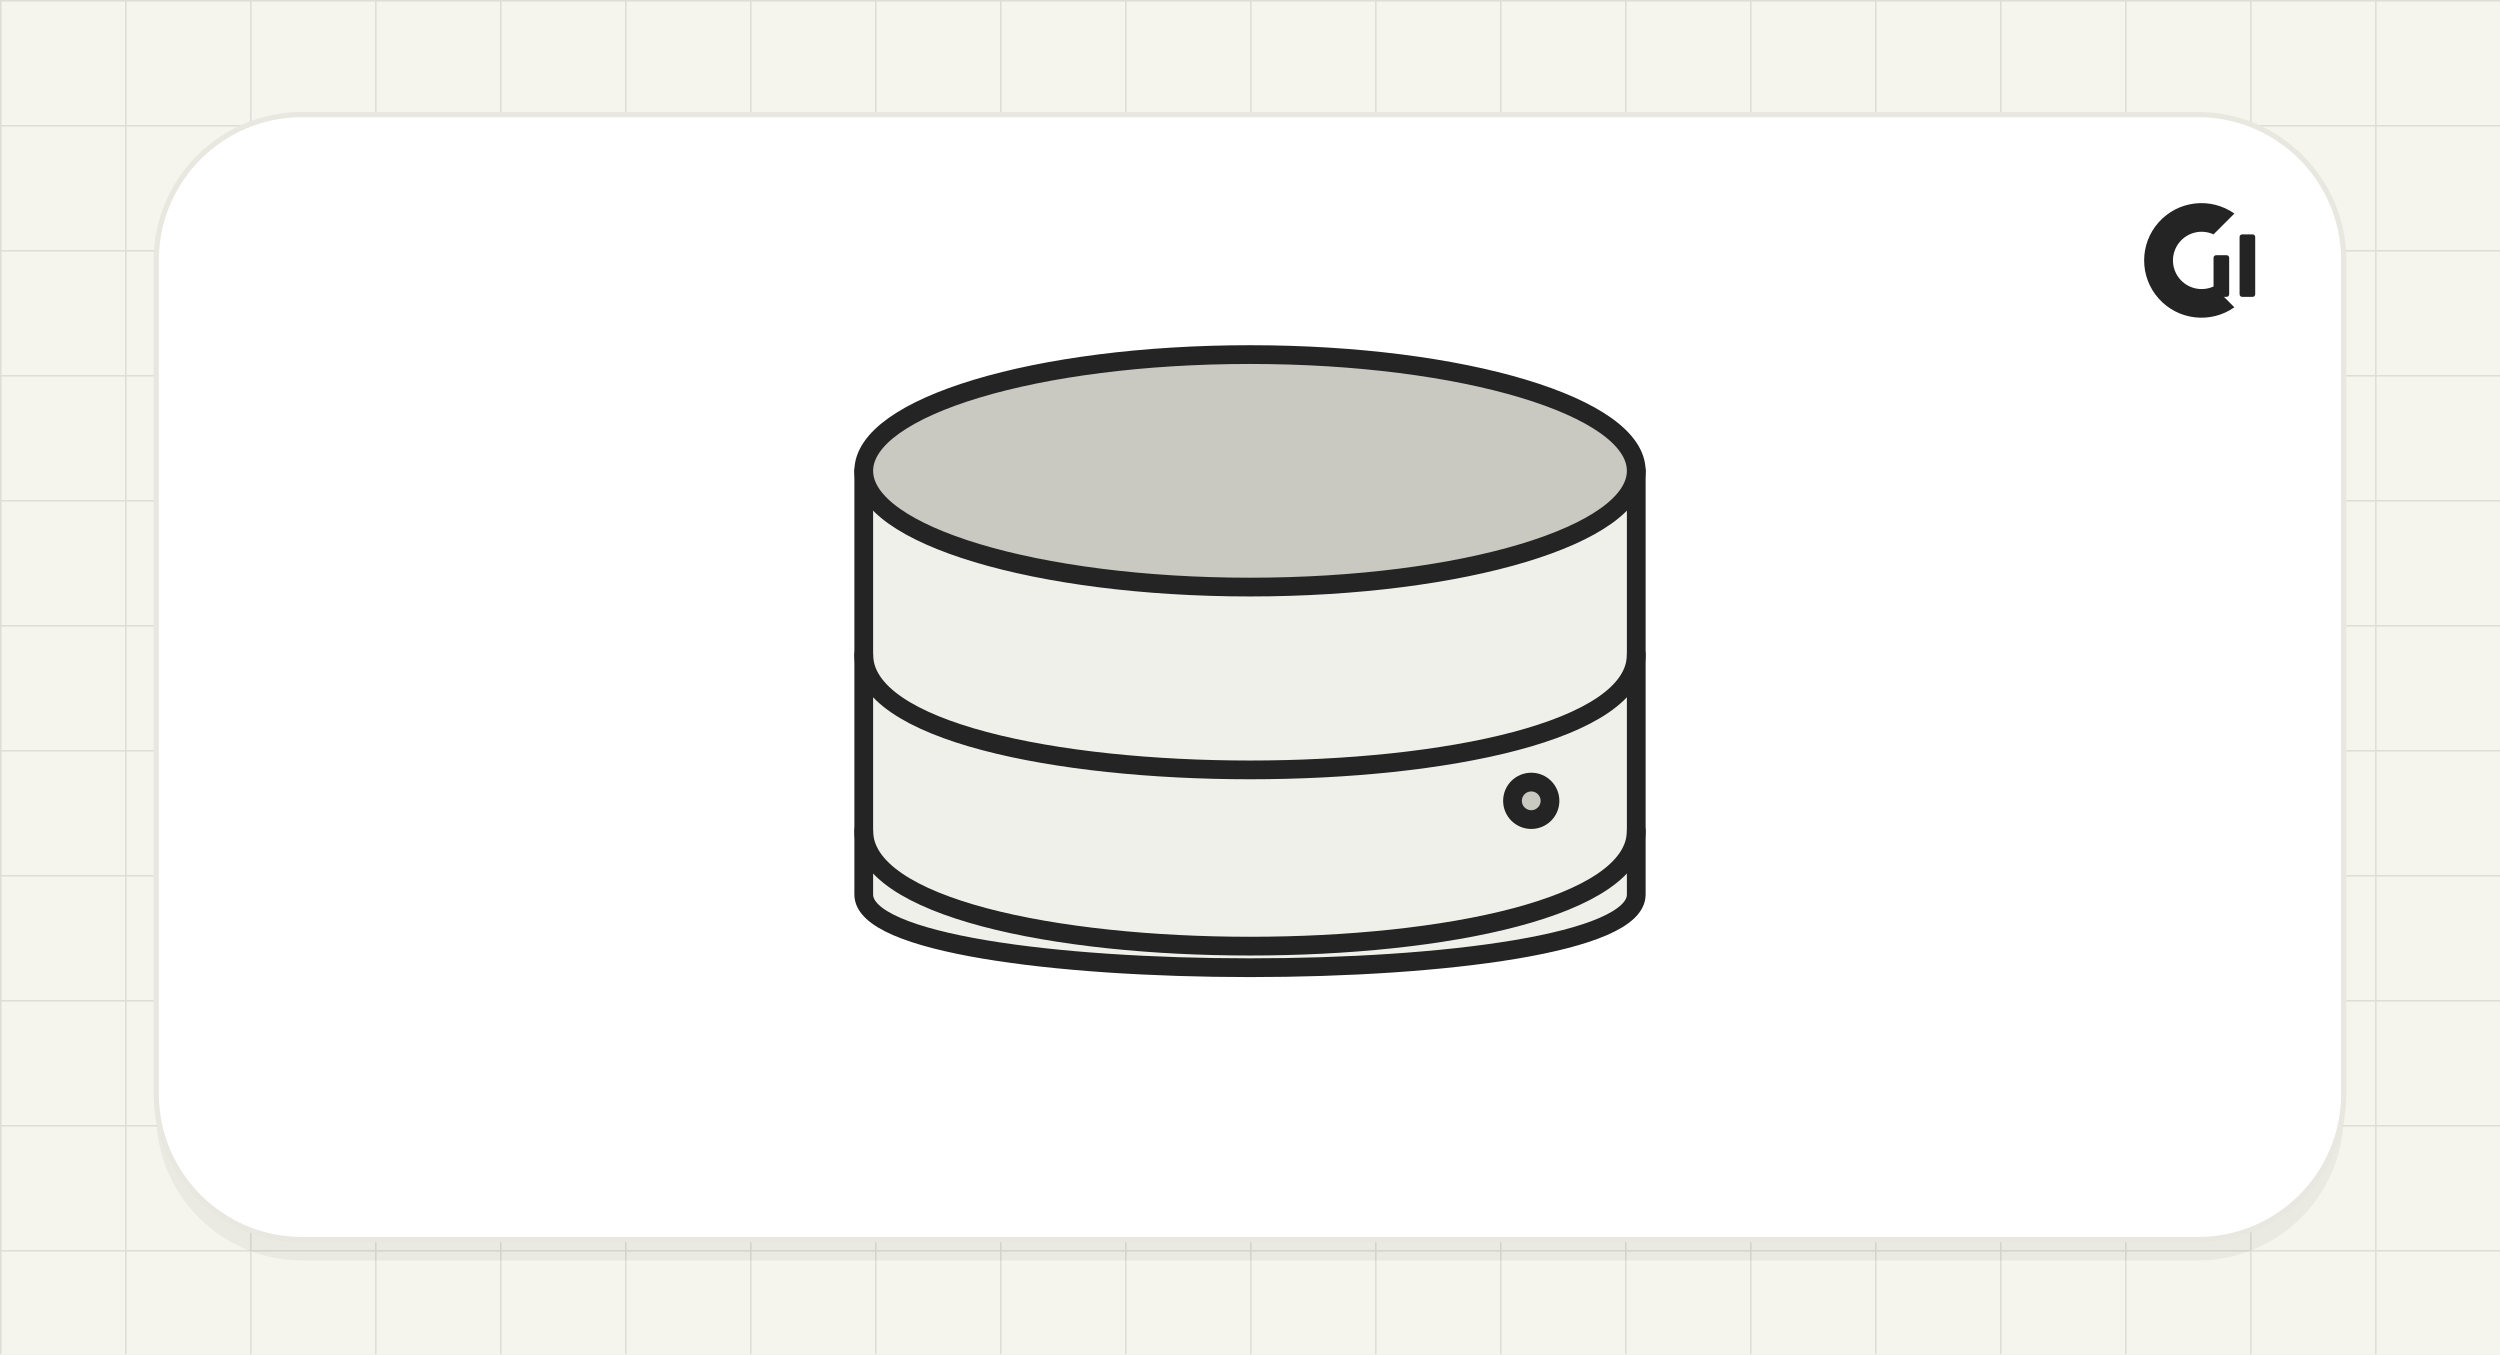
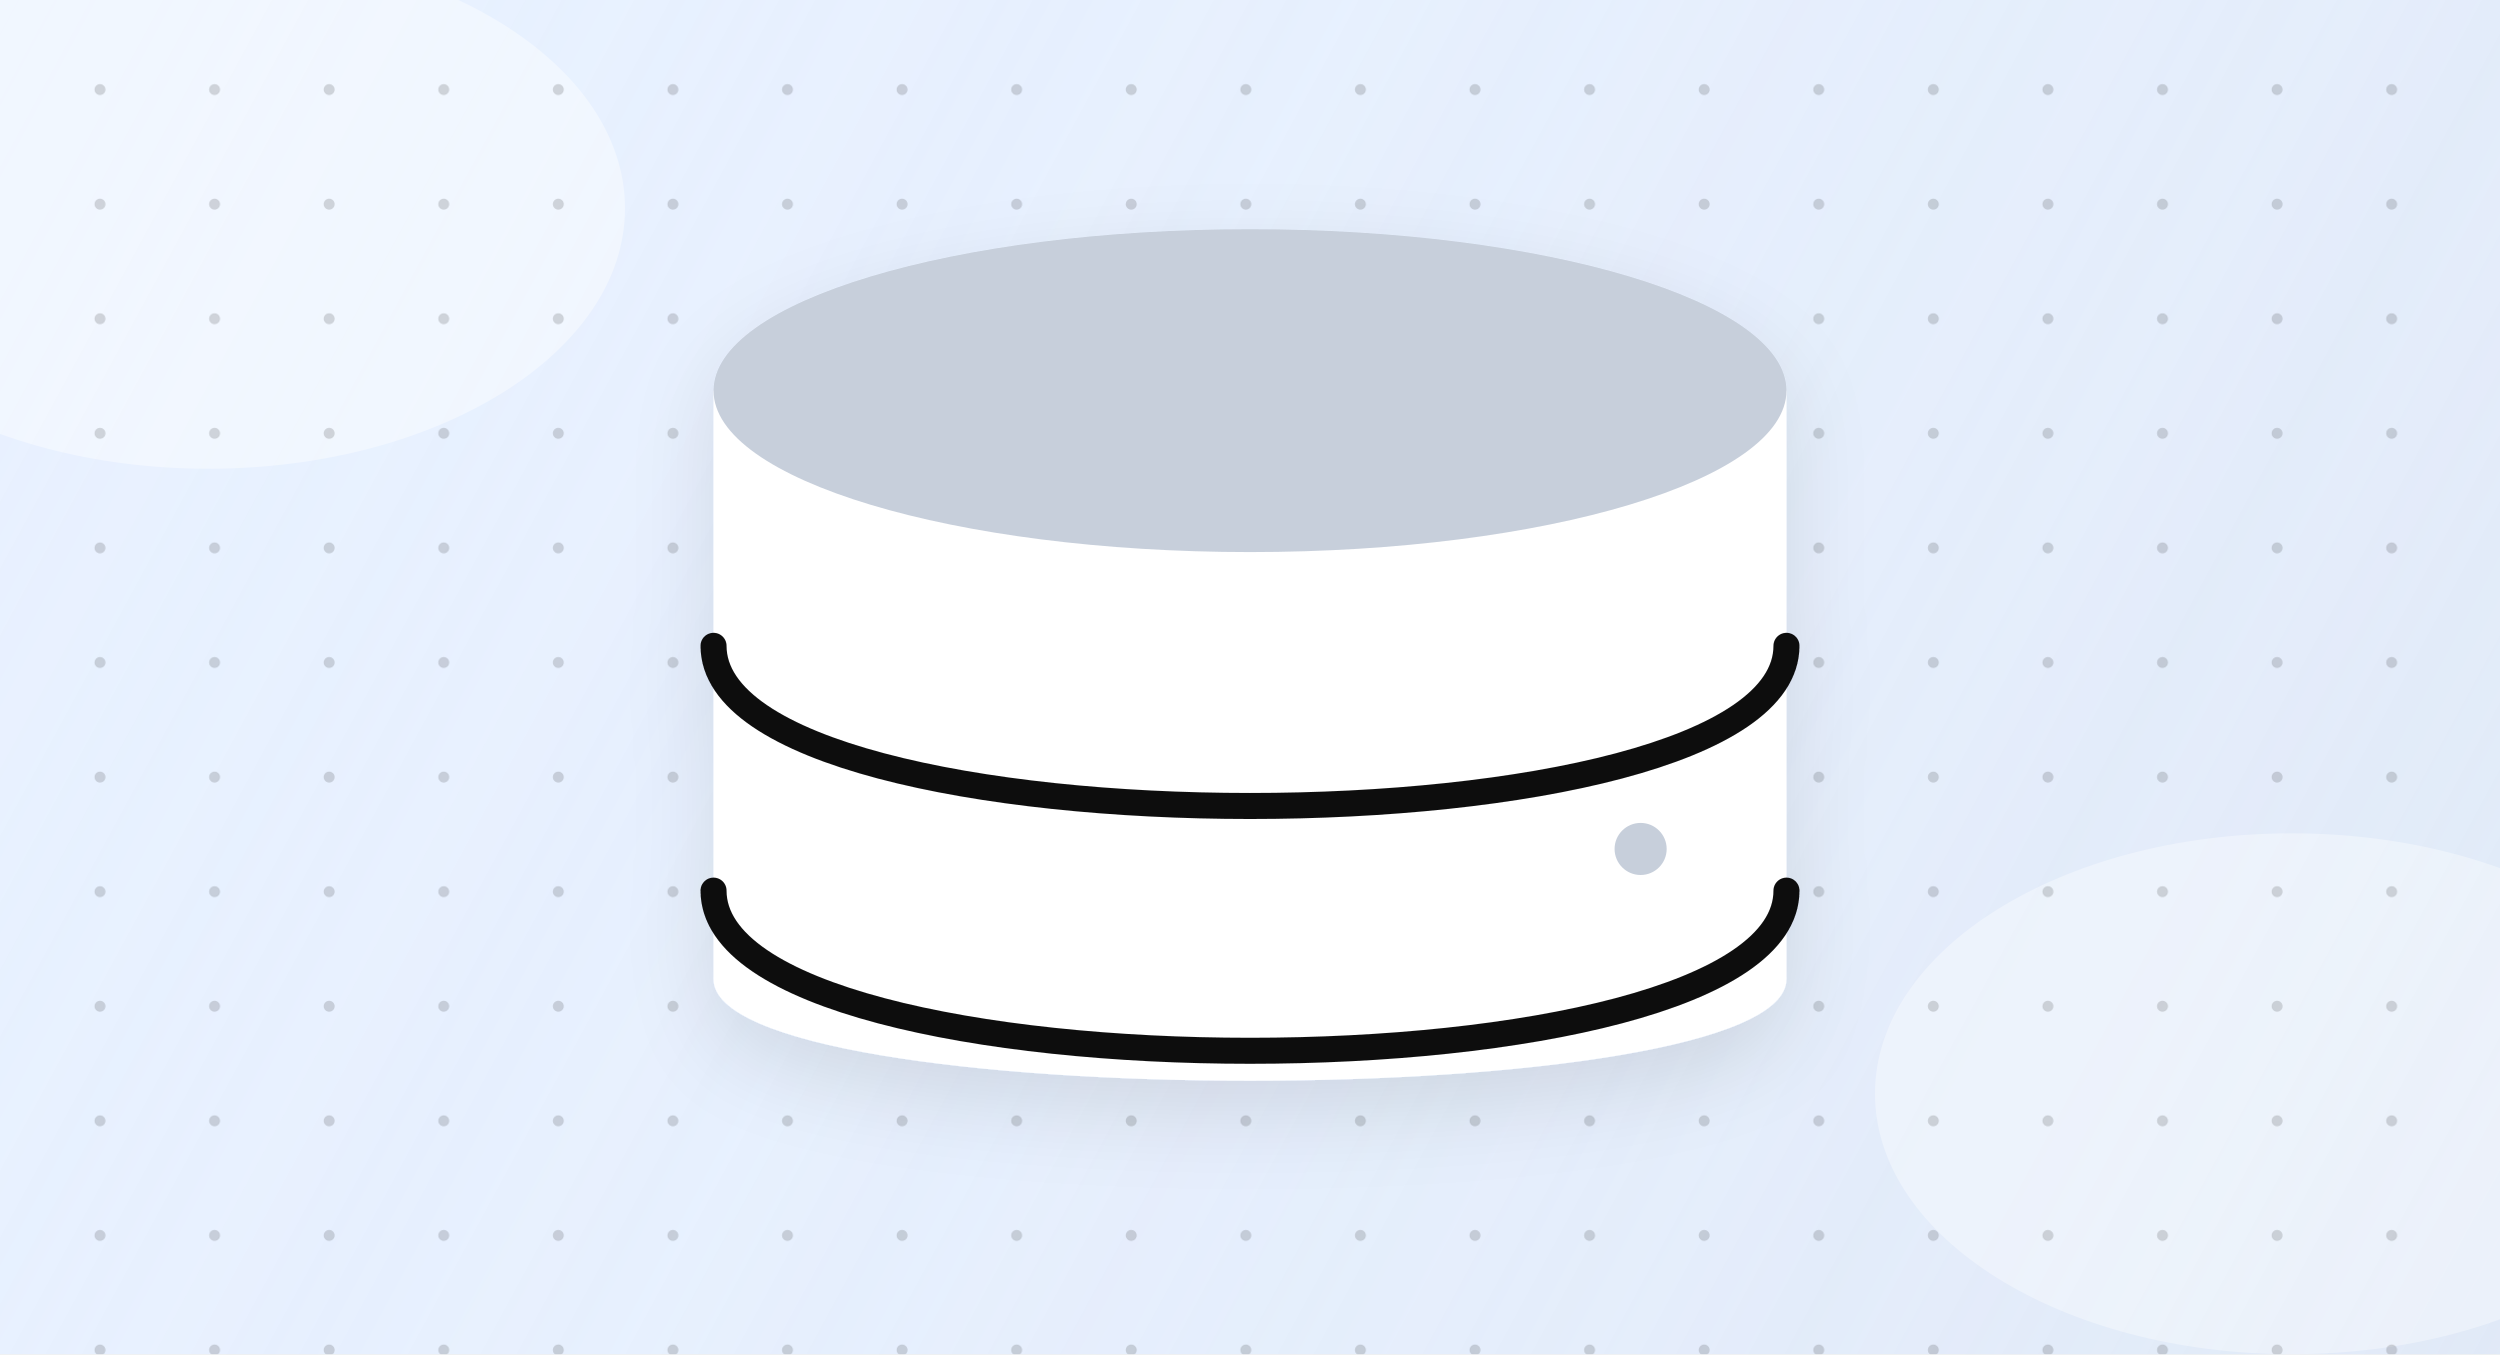
- <svg xmlns="http://www.w3.org/2000/svg" viewBox="0 0 480 260" fill="none" aria-hidden="true" data-cover-system="compare-v2">
+ <svg xmlns="http://www.w3.org/2000/svg" viewBox="0 0 480 260" fill="none" role="img" aria-hidden="true">
+   <rect width="480" height="260" fill="#E8F1FF" />
+   <rect width="480" height="260" fill="url(#wash-database-clients)" opacity="0.85" />
  <defs>
-     <pattern id="grid" width="24" height="24" patternUnits="userSpaceOnUse">
-       <path d="M24 0H0V24" stroke="#DEDED7" stroke-width="0.6" />
+     <linearGradient id="wash-database-clients" x1="0" y1="0" x2="480" y2="260" gradientUnits="userSpaceOnUse">
+       <stop stop-color="#E8F1FF" stop-opacity="0.0" />
+       <stop offset="1" stop-color="#D0D8E5" stop-opacity="0.35" />
+     </linearGradient>
+     <filter id="soft-database-clients" x="-20%" y="-20%" width="140%" height="140%">
+       <feDropShadow dx="0" dy="6" stdDeviation="8" flood-color="#111111" flood-opacity="0.10" />
+     </filter>
+     <pattern id="dots-database-clients" width="22" height="22" patternUnits="userSpaceOnUse" patternTransform="translate(18,16)">
+       <circle cx="1.2" cy="1.2" r="1.05" fill="#111111" opacity="0.35" />
    </pattern>
  </defs>
-   <rect width="480" height="260" fill="#F5F4ED" />
-   <rect width="480" height="260" fill="url(#grid)" />
-   <rect x="30" y="26" width="420" height="216" rx="28" fill="#242424" opacity=".055" />
-   <rect x="30" y="22" width="420" height="216" rx="28" fill="#FFFFFF" stroke="#E8E7E0" />
-   <g transform="translate(67.2 36.4) scale(.72)">
-     <g stroke="#242424" stroke-width="5" stroke-linecap="round" stroke-linejoin="round" data-cover-art="true">
-       <path d="M137 75v113c0 26 206 26 206 0V75" fill="#F0F0EB" />
-       <ellipse cx="240" cy="75" rx="103" ry="31" fill="#C9C9C2" />
+   <ellipse cx="40" cy="40" rx="80" ry="50" fill="#FFFFFF" opacity="0.4" />
+   <ellipse cx="440" cy="210" rx="80" ry="50" fill="#FFFFFF" opacity="0.35" />
+   <rect width="480" height="260" fill="url(#dots-database-clients)" opacity="0.45" />
+   <g filter="url(#soft-database-clients)">
+     <g stroke="#111111" stroke-width="5" stroke-linecap="round" stroke-linejoin="round">
+       <path d="M137 75v113c0 26 206 26 206 0V75" fill="#FFFFFF" stroke="none" />
+       <ellipse cx="240" cy="75" rx="103" ry="31" fill="#C7CFDB" stroke="none" />
      <path d="M137 124c0 41 206 41 206 0m-206 47c0 41 206 41 206 0" />
-       <circle cx="315" cy="163" r="5" fill="#C9C9C2" />
+       <circle cx="315" cy="163" r="5" fill="#C7CFDB" stroke="none" />
    </g>
  </g>
-   <g transform="translate(410 38)" fill="#242424">
-     <path d="M19 3A11 11 0 1 0 19 21L15 17A5.5 5.5 0 1 1 15 7Z" />
-     <rect x="15" y="11" width="3" height="8" rx=".5" />
-     <rect x="20" y="7" width="3" height="12" rx=".5" />
-   </g>
</svg>
